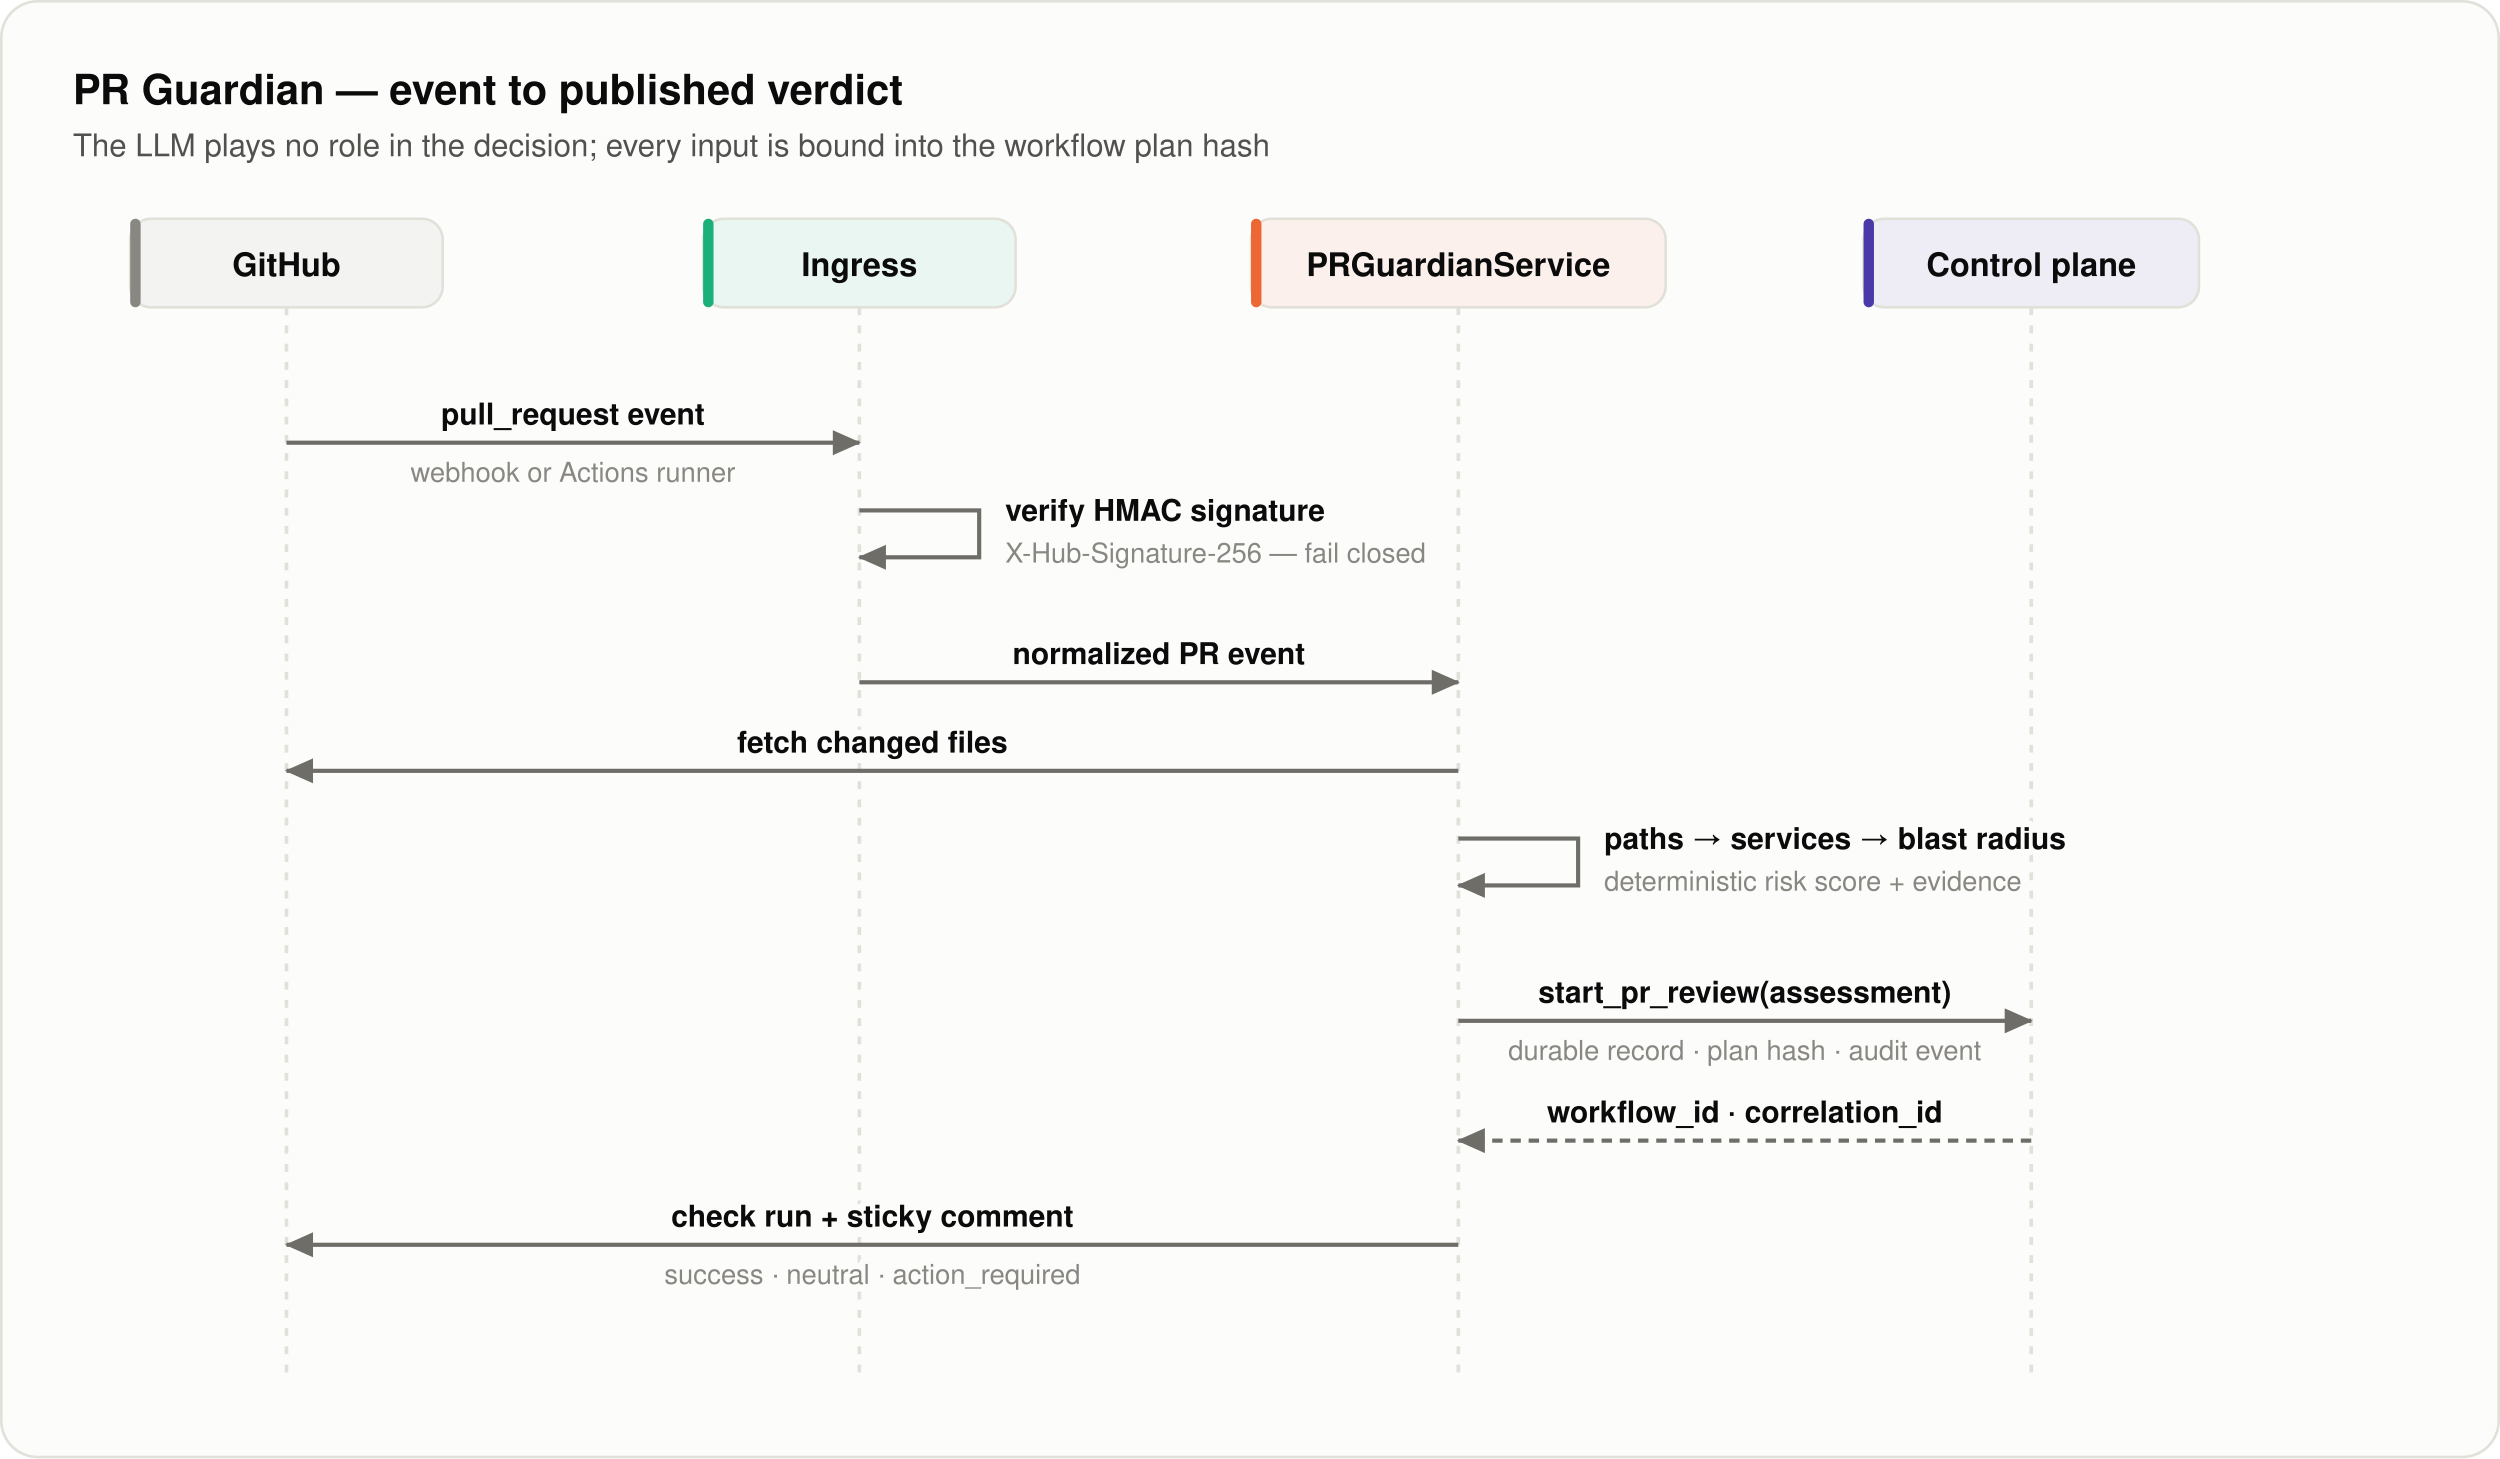
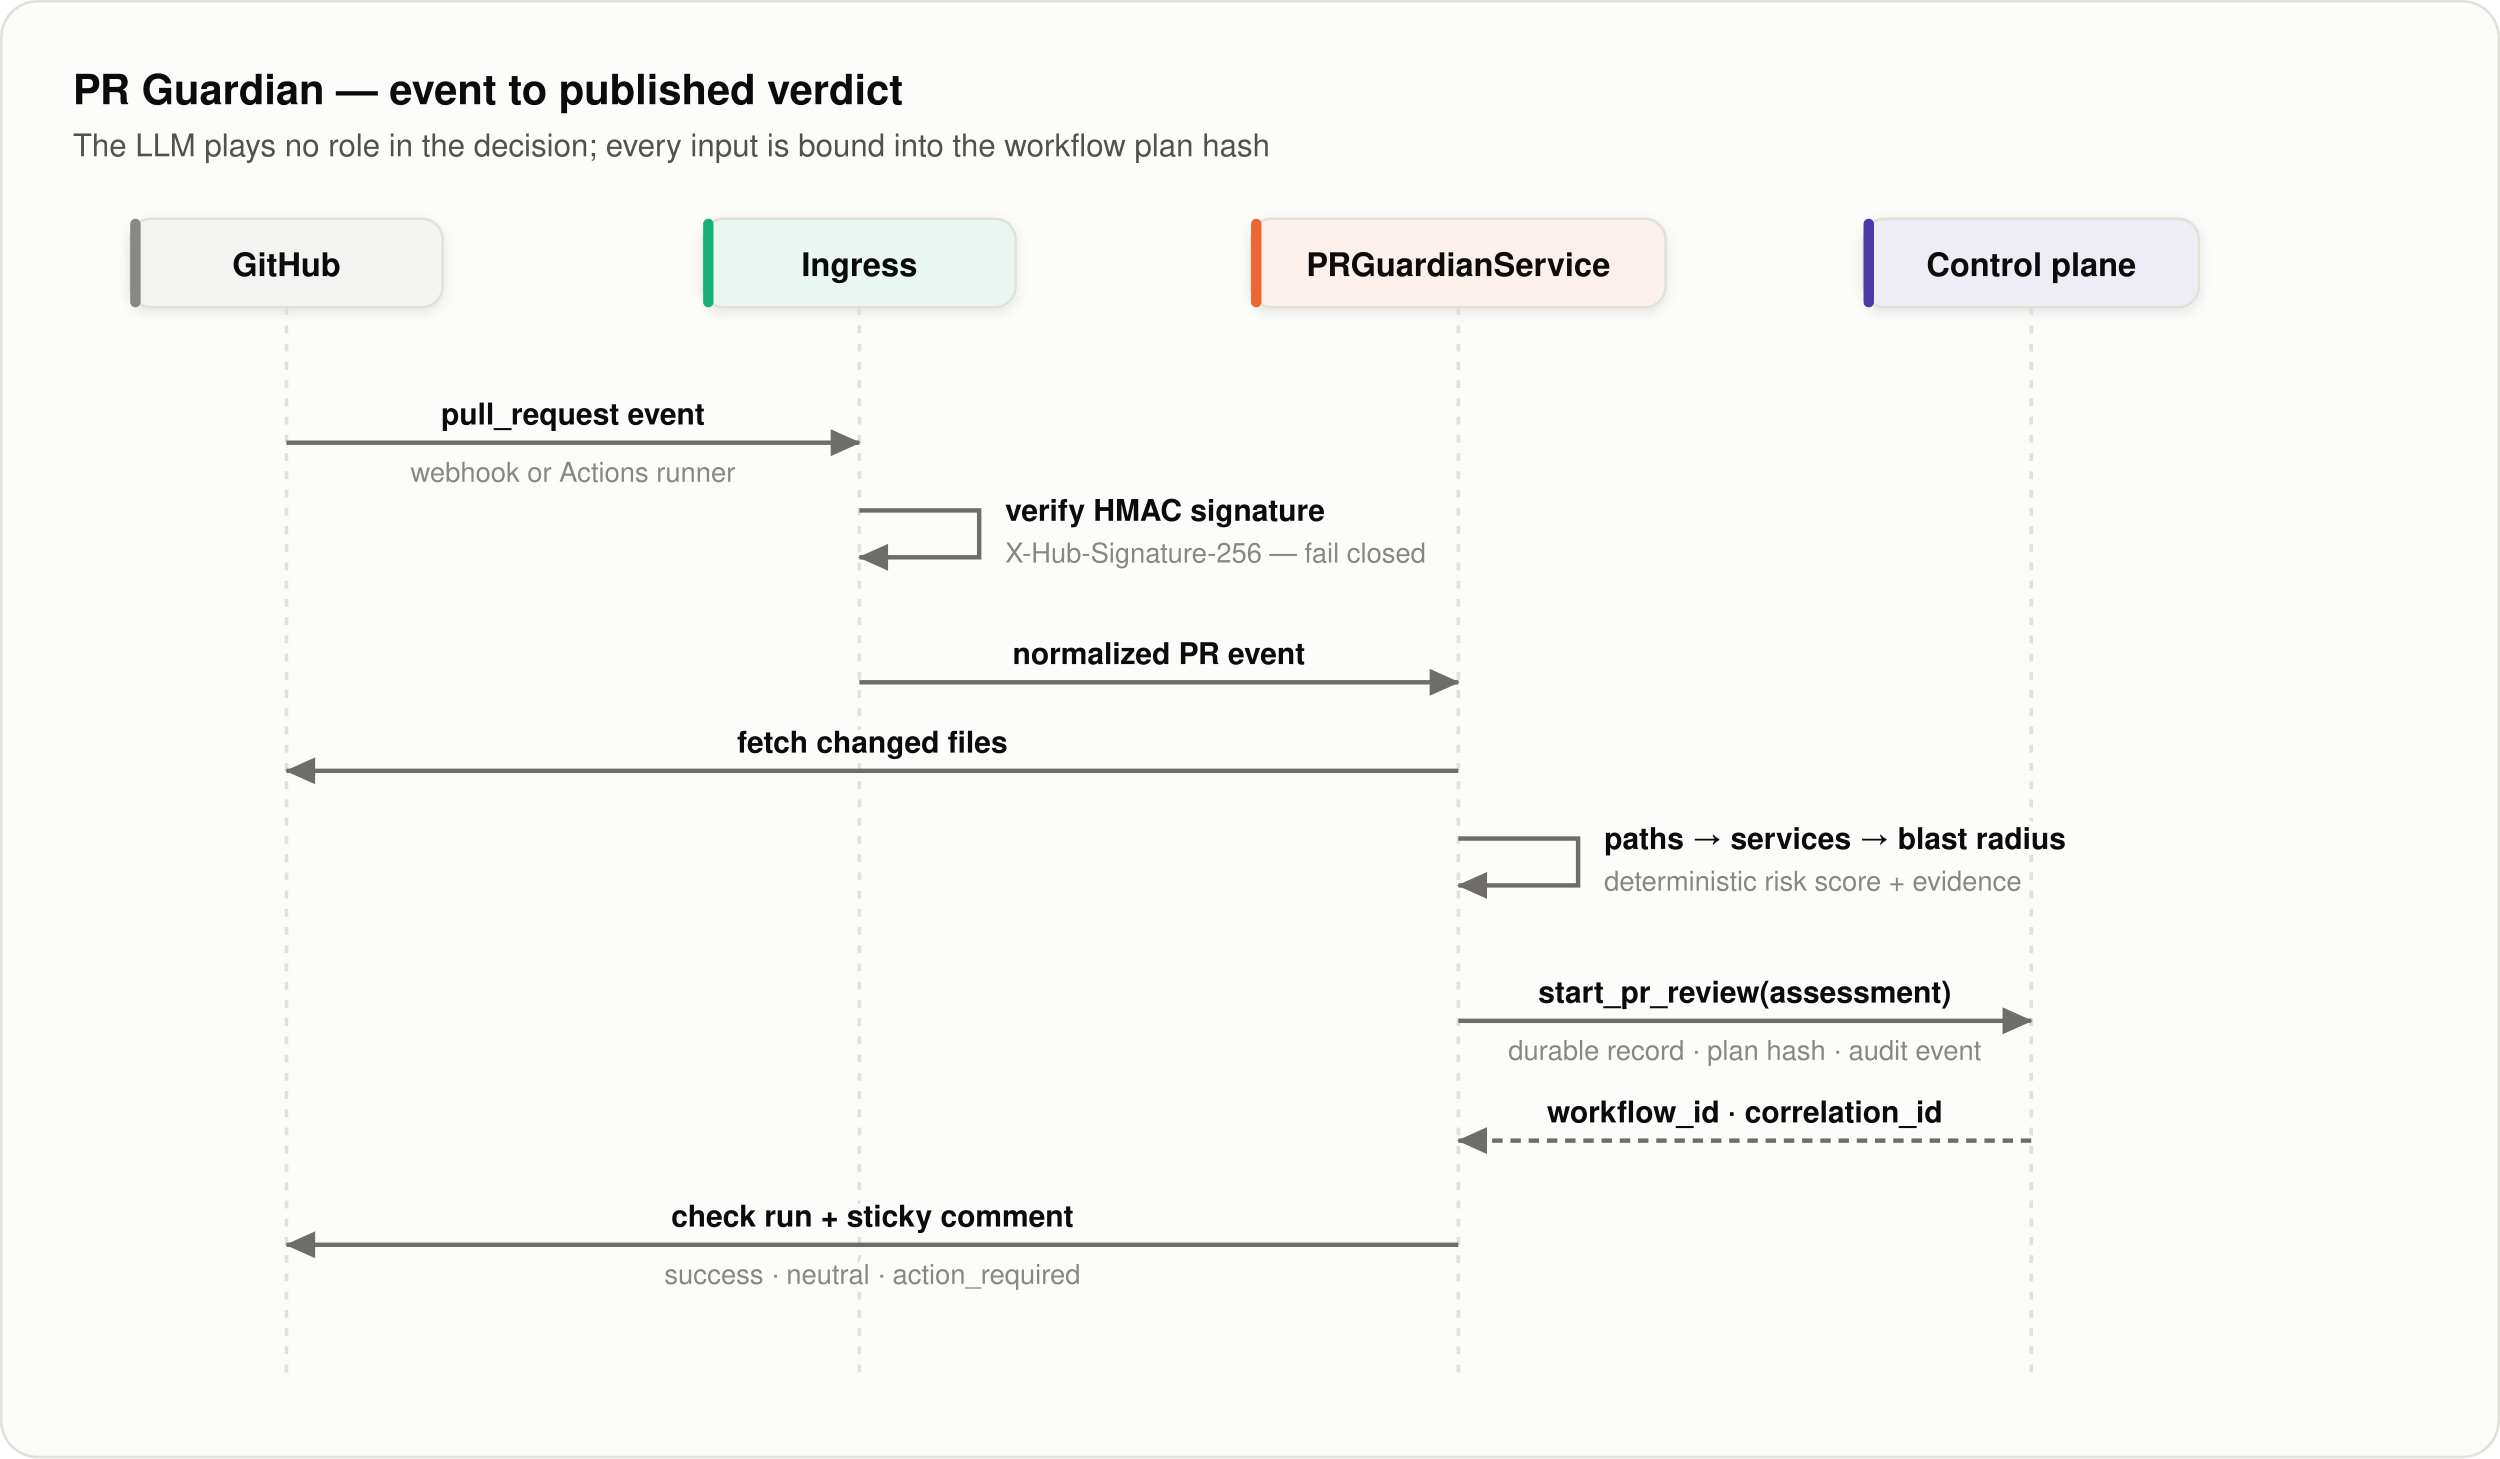
<svg xmlns="http://www.w3.org/2000/svg" viewBox="0 0 960 560" font-family="system-ui, -apple-system, 'Segoe UI', Helvetica, Arial, sans-serif" role="img" aria-label="PR Guardian: webhook or CI event to deterministic risk, durable workflow and a published check">
  <defs>
-     <marker id="arrow-light" viewBox="0 0 10 10" refX="8.5" refY="5" markerWidth="7.5" markerHeight="7.5" orient="auto-start-reverse">
-       <path d="M 0 1 L 9 5 L 0 9 z" fill="#6f6d67" />
+     <filter id="soft-light" x="-12%" y="-12%" width="124%" height="130%">
+       <feDropShadow dx="0" dy="1.5" stdDeviation="2.2" flood-color="#000000" flood-opacity="0.10" />
+     </filter>
+     <marker id="arrow-light" viewBox="0 0 10 10" refX="8.6" refY="5" markerWidth="8" markerHeight="8" orient="auto-start-reverse">
+       <path d="M 0.5 1.2 L 9 5 L 0.5 8.8 z" fill="#6f6d67" />
    </marker>
-     <marker id="arrow-good-light" viewBox="0 0 10 10" refX="8.5" refY="5" markerWidth="7.5" markerHeight="7.5" orient="auto-start-reverse">
-       <path d="M 0 1 L 9 5 L 0 9 z" fill="#0ca30c" />
+     <marker id="arrow-good-light" viewBox="0 0 10 10" refX="8.6" refY="5" markerWidth="8" markerHeight="8" orient="auto-start-reverse">
+       <path d="M 0.5 1.2 L 9 5 L 0.5 8.8 z" fill="#0ca30c" />
    </marker>
-     <marker id="arrow-bad-light" viewBox="0 0 10 10" refX="8.5" refY="5" markerWidth="7.5" markerHeight="7.5" orient="auto-start-reverse">
-       <path d="M 0 1 L 9 5 L 0 9 z" fill="#d03b3b" />
+     <marker id="arrow-bad-light" viewBox="0 0 10 10" refX="8.6" refY="5" markerWidth="8" markerHeight="8" orient="auto-start-reverse">
+       <path d="M 0.5 1.2 L 9 5 L 0.5 8.8 z" fill="#d03b3b" />
    </marker>
-     <marker id="arrow-warn-light" viewBox="0 0 10 10" refX="8.5" refY="5" markerWidth="7.5" markerHeight="7.5" orient="auto-start-reverse">
-       <path d="M 0 1 L 9 5 L 0 9 z" fill="#ec835a" />
+     <marker id="arrow-warn-light" viewBox="0 0 10 10" refX="8.6" refY="5" markerWidth="8" markerHeight="8" orient="auto-start-reverse">
+       <path d="M 0.5 1.2 L 9 5 L 0.5 8.8 z" fill="#ec835a" />
    </marker>
  </defs>
  <rect x="0" y="0" width="960" height="560" rx="14" fill="#fcfcfb" />
  <rect x="0.5" y="0.5" width="959" height="559" rx="14" fill="none" stroke="#e1e0d9" stroke-width="1" />
  <text x="28" y="40" font-size="16" text-anchor="start" fill="#0b0b0b" font-weight="700">PR Guardian — event to published verdict</text>
  <text x="28" y="60" font-size="12" text-anchor="start" fill="#52514e" font-weight="normal">The LLM plays no role in the decision; every input is bound into the workflow plan hash</text>
-   <rect x="50.0" y="84" width="120" height="34" rx="8" fill="#f3f3f1" stroke="#e1e0d9" stroke-width="1" />
+   <rect x="50.0" y="84" width="120" height="34" rx="8" fill="#f3f3f1" stroke="#e1e0d9" stroke-width="1" filter="url(#soft-light)" />
  <rect x="50.0" y="84" width="4" height="34" rx="2" fill="#898781" />
  <text x="110" y="106" font-size="12.5" text-anchor="middle" fill="#0b0b0b" font-weight="600">GitHub</text>
  <line x1="110" y1="118" x2="110" y2="530" stroke="#e1e0d9" stroke-width="1.4" stroke-dasharray="3 4" />
-   <rect x="270.0" y="84" width="120" height="34" rx="8" fill="#eaf6f1" stroke="#e1e0d9" stroke-width="1" />
+   <rect x="270.0" y="84" width="120" height="34" rx="8" fill="#eaf6f1" stroke="#e1e0d9" stroke-width="1" filter="url(#soft-light)" />
  <rect x="270.0" y="84" width="4" height="34" rx="2" fill="#1baf7a" />
  <text x="330" y="106" font-size="12.5" text-anchor="middle" fill="#0b0b0b" font-weight="600">Ingress</text>
  <line x1="330" y1="118" x2="330" y2="530" stroke="#e1e0d9" stroke-width="1.4" stroke-dasharray="3 4" />
-   <rect x="480.4" y="84" width="159.2" height="34" rx="8" fill="#fbf0eb" stroke="#e1e0d9" stroke-width="1" />
+   <rect x="480.4" y="84" width="159.2" height="34" rx="8" fill="#fbf0eb" stroke="#e1e0d9" stroke-width="1" filter="url(#soft-light)" />
  <rect x="480.4" y="84" width="4" height="34" rx="2" fill="#eb6834" />
  <text x="560" y="106" font-size="12.5" text-anchor="middle" fill="#0b0b0b" font-weight="600">PRGuardianService</text>
  <line x1="560" y1="118" x2="560" y2="530" stroke="#e1e0d9" stroke-width="1.4" stroke-dasharray="3 4" />
-   <rect x="715.6" y="84" width="128.8" height="34" rx="8" fill="#eeecf4" stroke="#e1e0d9" stroke-width="1" />
+   <rect x="715.6" y="84" width="128.8" height="34" rx="8" fill="#eeecf4" stroke="#e1e0d9" stroke-width="1" filter="url(#soft-light)" />
  <rect x="715.6" y="84" width="4" height="34" rx="2" fill="#4a3aa7" />
  <text x="780" y="106" font-size="12.5" text-anchor="middle" fill="#0b0b0b" font-weight="600">Control plane</text>
  <line x1="780" y1="118" x2="780" y2="530" stroke="#e1e0d9" stroke-width="1.4" stroke-dasharray="3 4" />
-   <path d="M 110 170 L 330 170" fill="none" stroke="#6f6d67" stroke-width="1.6" marker-end="url(#arrow-light)" />
+   <path d="M 110 170 L 330 170" fill="none" stroke="#6f6d67" stroke-width="1.7" marker-end="url(#arrow-light)" />
  <text x="220.0" y="163" font-size="11.5" text-anchor="middle" fill="#0b0b0b" font-weight="600" paint-order="stroke" stroke="#fcfcfb" stroke-width="5" stroke-linejoin="round">pull_request event</text>
  <text x="220.0" y="185" font-size="10.5" text-anchor="middle" fill="#898781" font-weight="normal" paint-order="stroke" stroke="#fcfcfb" stroke-width="5" stroke-linejoin="round">webhook or Actions runner</text>
-   <path d="M 330 196 h 46 v 18 h -46" fill="none" stroke="#6f6d67" stroke-width="1.6" marker-end="url(#arrow-light)" />
+   <path d="M 330 196 h 46 v 18 h -46" fill="none" stroke="#6f6d67" stroke-width="1.7" marker-end="url(#arrow-light)" />
  <text x="386" y="200" font-size="11.5" text-anchor="start" fill="#0b0b0b" font-weight="600" paint-order="stroke" stroke="#fcfcfb" stroke-width="5" stroke-linejoin="round">verify HMAC signature</text>
  <text x="386" y="216" font-size="10.5" text-anchor="start" fill="#898781" font-weight="normal" paint-order="stroke" stroke="#fcfcfb" stroke-width="5" stroke-linejoin="round">X-Hub-Signature-256 — fail closed</text>
-   <path d="M 330 262 L 560 262" fill="none" stroke="#6f6d67" stroke-width="1.6" marker-end="url(#arrow-light)" />
+   <path d="M 330 262 L 560 262" fill="none" stroke="#6f6d67" stroke-width="1.7" marker-end="url(#arrow-light)" />
  <text x="445.0" y="255" font-size="11.5" text-anchor="middle" fill="#0b0b0b" font-weight="600" paint-order="stroke" stroke="#fcfcfb" stroke-width="5" stroke-linejoin="round">normalized PR event</text>
-   <path d="M 560 296 L 110 296" fill="none" stroke="#6f6d67" stroke-width="1.6" marker-end="url(#arrow-light)" />
+   <path d="M 560 296 L 110 296" fill="none" stroke="#6f6d67" stroke-width="1.7" marker-end="url(#arrow-light)" />
  <text x="335.0" y="289" font-size="11.5" text-anchor="middle" fill="#0b0b0b" font-weight="600" paint-order="stroke" stroke="#fcfcfb" stroke-width="5" stroke-linejoin="round">fetch changed files</text>
-   <path d="M 560 322 h 46 v 18 h -46" fill="none" stroke="#6f6d67" stroke-width="1.6" marker-end="url(#arrow-light)" />
+   <path d="M 560 322 h 46 v 18 h -46" fill="none" stroke="#6f6d67" stroke-width="1.7" marker-end="url(#arrow-light)" />
  <text x="616" y="326" font-size="11.5" text-anchor="start" fill="#0b0b0b" font-weight="600" paint-order="stroke" stroke="#fcfcfb" stroke-width="5" stroke-linejoin="round">paths → services → blast radius</text>
  <text x="616" y="342" font-size="10.5" text-anchor="start" fill="#898781" font-weight="normal" paint-order="stroke" stroke="#fcfcfb" stroke-width="5" stroke-linejoin="round">deterministic risk score + evidence</text>
-   <path d="M 560 392 L 780 392" fill="none" stroke="#6f6d67" stroke-width="1.6" marker-end="url(#arrow-light)" />
+   <path d="M 560 392 L 780 392" fill="none" stroke="#6f6d67" stroke-width="1.7" marker-end="url(#arrow-light)" />
  <text x="670.0" y="385" font-size="11.5" text-anchor="middle" fill="#0b0b0b" font-weight="600" paint-order="stroke" stroke="#fcfcfb" stroke-width="5" stroke-linejoin="round">start_pr_review(assessment)</text>
  <text x="670.0" y="407" font-size="10.5" text-anchor="middle" fill="#898781" font-weight="normal" paint-order="stroke" stroke="#fcfcfb" stroke-width="5" stroke-linejoin="round">durable record · plan hash · audit event</text>
-   <path d="M 780 438 L 560 438" fill="none" stroke="#6f6d67" stroke-width="1.6" stroke-dasharray="4 3" marker-end="url(#arrow-light)" />
+   <path d="M 780 438 L 560 438" fill="none" stroke="#6f6d67" stroke-width="1.7" stroke-dasharray="4 3" marker-end="url(#arrow-light)" />
  <text x="670.0" y="431" font-size="11.5" text-anchor="middle" fill="#0b0b0b" font-weight="600" paint-order="stroke" stroke="#fcfcfb" stroke-width="5" stroke-linejoin="round">workflow_id · correlation_id</text>
-   <path d="M 560 478 L 110 478" fill="none" stroke="#6f6d67" stroke-width="1.6" marker-end="url(#arrow-light)" />
+   <path d="M 560 478 L 110 478" fill="none" stroke="#6f6d67" stroke-width="1.7" marker-end="url(#arrow-light)" />
  <text x="335.0" y="471" font-size="11.5" text-anchor="middle" fill="#0b0b0b" font-weight="600" paint-order="stroke" stroke="#fcfcfb" stroke-width="5" stroke-linejoin="round">check run + sticky comment</text>
  <text x="335.0" y="493" font-size="10.5" text-anchor="middle" fill="#898781" font-weight="normal" paint-order="stroke" stroke="#fcfcfb" stroke-width="5" stroke-linejoin="round">success · neutral · action_required</text>
</svg>
